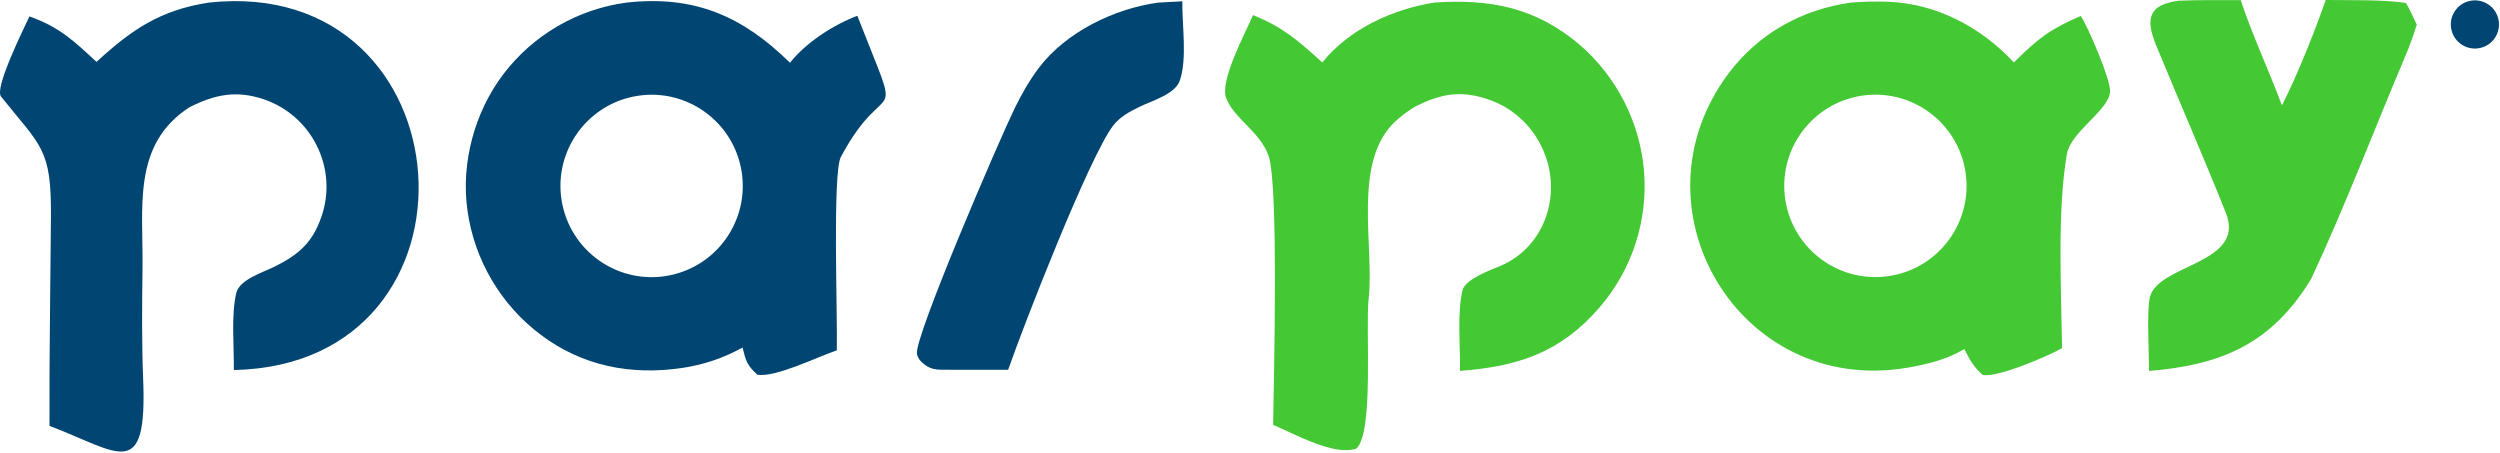
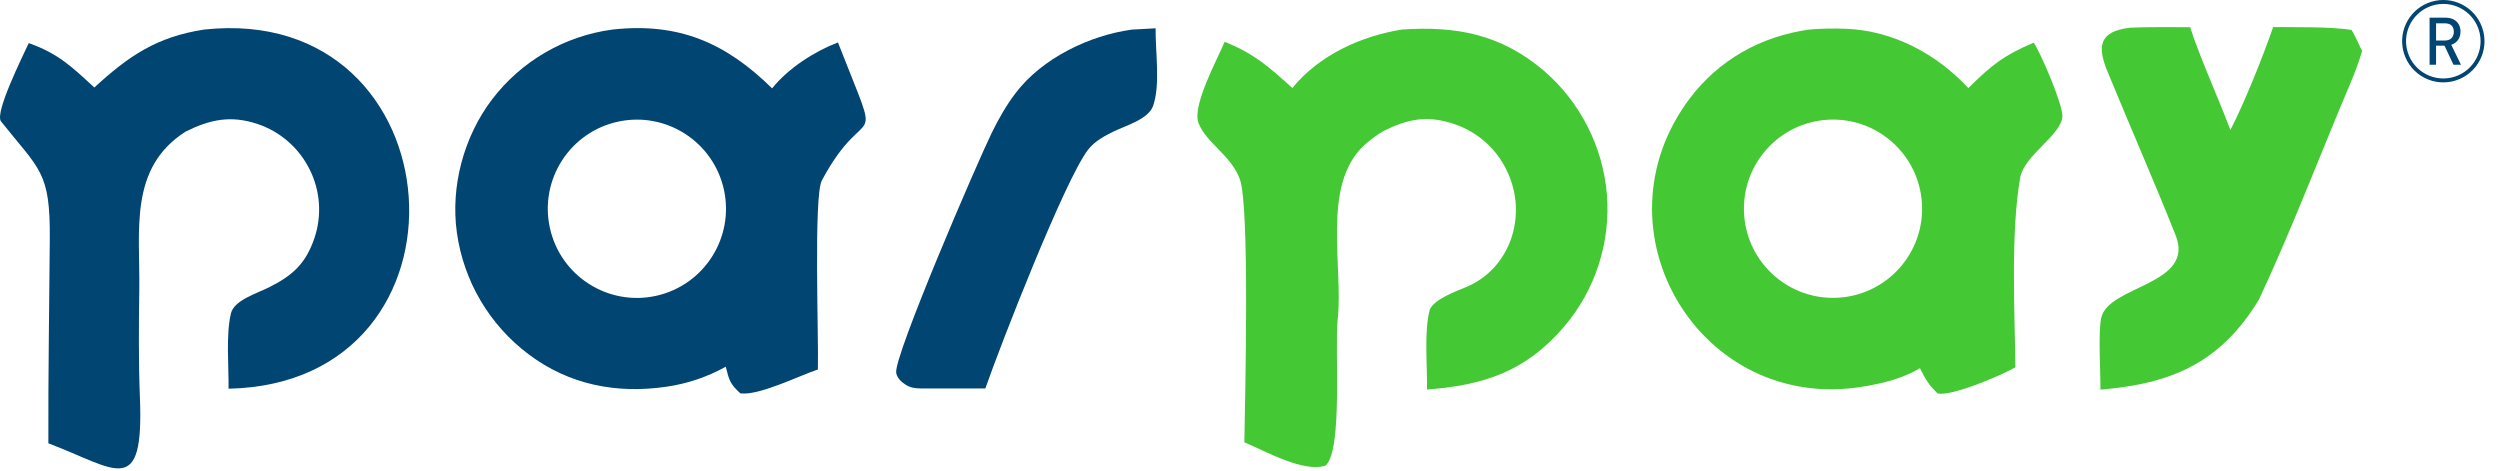
- <svg xmlns="http://www.w3.org/2000/svg" width="519" height="94" viewBox="0 0 519 94" fill="none">
-   <path d="M384.28 0.532C386.87 0.323 389.466 0.269 392.061 0.369C402.08 0.762 411.324 5.69 418.074 12.967C423.101 8 425.524 6.084 431.956 3.314C433.401 5.383 438.222 16.581 438.055 19.033C437.781 22.977 429.921 27.255 429.088 32.002C427.048 43.627 427.926 60.367 428.075 72.27C425.547 73.758 414.576 78.531 411.562 77.821C409.672 76.063 408.935 74.739 407.794 72.46C404.164 74.641 400.04 75.65 395.819 76.358C361.073 82.186 337.863 43.103 358.914 15.155C365.017 7.058 373.926 1.982 384.28 0.532ZM408.222 37.445C407.592 27.056 398.7 19.123 388.311 19.685C377.829 20.252 369.81 29.249 370.445 39.733C371.079 50.218 380.125 58.182 390.598 57.48C400.978 56.783 408.852 47.835 408.222 37.445Z" fill="#44C834" />
-   <path d="M130.122 0.532C144.163 -1.015 154.168 3.356 163.998 13.028C167.354 8.813 172.952 5.188 177.981 3.274C187.903 28.735 184.294 14.367 174.562 32.585C172.793 35.897 173.904 65.842 173.72 72.734C169.472 74.175 161.15 78.338 157.247 77.806C155.023 75.75 154.892 75.057 154.149 72.148C150.239 74.325 145.963 75.766 141.534 76.4C130.964 77.94 120.926 76 112.32 69.544C103.971 63.299 98.468 53.969 97.038 43.638C95.669 33.855 98.518 23.309 104.457 15.446C110.679 7.246 119.92 1.876 130.122 0.532ZM153.769 34.585C151.565 24.431 141.594 17.951 131.426 20.066C121.129 22.207 114.553 32.337 116.784 42.62C119.016 52.903 129.199 59.393 139.456 57.069C149.585 54.773 155.972 44.739 153.769 34.585Z" fill="#014572" />
-   <path d="M297.782 0.528C309.4 -0.248 318.833 1.537 328.002 9.347C335.664 16.001 340.436 25.378 341.304 35.493C342.137 45.749 338.841 55.912 332.148 63.725C323.966 73.252 315.049 76.078 303.091 77.002C303.201 71.959 302.417 64.697 303.699 59.984C304.646 57.802 309.303 56.105 311.383 55.242C320.9 51.293 324.592 39.83 320.045 30.481C317.833 25.849 313.85 22.304 308.995 20.645C303.201 18.663 299.095 19.497 293.896 22.063C292.424 22.931 291.045 23.948 289.78 25.096C280.603 33.498 285.37 51.019 284.123 62.12C283.449 68.13 285.269 89.773 281.568 93.141C276.911 94.678 269.024 90.198 264.301 88.196C264.45 78.722 265.468 38.301 263.353 32.341C261.56 27.291 256.15 24.602 254.55 20.35C253.175 16.686 258.586 6.798 260.119 3.141C266.393 5.641 269.522 8.471 274.505 12.954C280.131 5.991 289.093 1.917 297.782 0.528Z" fill="#44C834" />
-   <path d="M43.352 0.537C97.62 -5.347 103.238 75.697 48.547 76.819C48.606 72.008 47.958 65.359 49.058 60.801C49.727 58.032 54.512 56.594 57.08 55.313C62.086 52.817 64.941 50.301 66.788 44.82C68.407 40.02 68.039 34.773 65.768 30.246C63.509 25.685 59.528 22.211 54.704 20.593C48.997 18.686 44.557 19.654 39.419 22.21C27.296 29.956 29.774 43.21 29.586 55.813C29.479 62.946 29.425 71.5 29.712 78.517C30.607 100.349 24.732 93.877 10.273 88.414C10.22 73.988 10.473 59.109 10.576 44.985C10.68 30.698 8.497 30.434 0.213 20.04C-1.201 18.266 4.85 6.145 6.107 3.412C12.333 5.613 15.26 8.426 20.034 12.85C27.275 6.185 33.258 2.082 43.352 0.537Z" fill="#014572" />
-   <path d="M482.819 0C488.067 0.079 494.385 -0.127 499.456 0.604C500.139 1.665 501.131 3.889 501.717 5.107C501.025 7.392 500.227 9.568 499.298 11.763C492.799 27.077 486.86 42.792 479.814 57.86C471.668 71.336 461.19 75.79 446.135 77.011C446.162 73.362 445.624 64.711 446.307 61.742C447.902 54.805 466.473 54.805 462.05 44.087C457.401 32.463 452.378 20.979 447.611 9.405C445.316 3.827 446.087 0.941 452.334 0.147C456.379 -0.046 461.085 0.048 465.182 0.033C467.271 6.52 471.17 15.024 473.734 21.871C476.739 16.06 480.674 6.215 482.819 0Z" fill="#44C834" />
-   <path d="M240.438 0.541L245.456 0.271C245.373 5.179 246.505 12.123 244.936 16.709C243.958 19.567 239.151 20.916 236.605 22.151C234.6 23.123 232.485 24.257 231.102 26.057C226.169 32.476 212.526 67.456 209.289 76.765L195.519 76.763C194.245 76.746 193.305 76.597 192.226 75.884C191.39 75.331 190.531 74.493 190.354 73.462C189.764 70.03 207.626 28.64 210.662 22.443C212.1 19.508 213.758 16.594 215.742 13.991C221.381 6.599 231.397 1.773 240.438 0.541Z" fill="#014572" />
-   <path d="M512.837 0.167C515.529 -0.357 518.142 1.388 518.688 4.077C519.239 6.766 517.521 9.396 514.838 9.97C512.119 10.551 509.449 8.803 508.894 6.078C508.334 3.353 510.11 0.698 512.837 0.167Z" fill="#014572" />
+ <svg xmlns="http://www.w3.org/2000/svg" width="531" height="100" viewBox="0 0 531 100" fill="none">
+   <path d="M384.28 6.274C386.87 6.065 389.466 6.011 392.061 6.111C402.08 6.504 411.324 11.432 418.074 18.709C423.101 13.742 425.524 11.826 431.956 9.056C433.402 11.125 438.222 22.323 438.055 24.775C437.781 28.719 429.921 32.997 429.088 37.744C427.048 49.369 427.926 66.109 428.076 78.012C425.547 79.5 414.576 84.273 411.562 83.564C409.672 81.805 408.935 80.481 407.794 78.202C404.164 80.383 400.04 81.392 395.819 82.1C361.073 87.928 337.863 48.845 358.914 20.898C365.017 12.8 373.926 7.724 384.28 6.274ZM408.222 43.188C407.592 32.798 398.7 24.865 388.311 25.427C377.829 25.994 369.81 34.991 370.445 45.476C371.079 55.961 380.125 63.924 390.598 63.222C400.978 62.526 408.852 53.577 408.222 43.188Z" fill="#44C834" />
+   <path fill-rule="evenodd" clip-rule="evenodd" d="M130.122 6.275C144.163 4.727 154.168 9.098 163.998 18.771C167.354 14.555 172.952 10.93 177.981 9.016C187.903 34.477 184.294 20.109 174.562 38.327C172.793 41.639 173.904 71.584 173.72 78.477C169.472 79.917 161.15 84.08 157.247 83.548C155.023 81.492 154.892 80.799 154.149 77.891C150.239 80.067 145.963 81.508 141.534 82.142C130.964 83.682 120.926 81.742 112.32 75.286C103.971 69.041 98.468 59.712 97.038 49.38C95.669 39.597 98.518 29.051 104.457 21.189C110.679 12.989 119.92 7.619 130.122 6.275ZM153.769 40.327C151.565 30.173 141.594 23.693 131.426 25.808C121.129 27.949 114.553 38.079 116.784 48.362C119.016 58.645 129.199 65.135 139.456 62.811C149.585 60.515 155.972 50.481 153.769 40.327Z" fill="#014572" />
+   <path d="M297.782 6.271C309.4 5.494 318.833 7.279 328.002 15.089C335.664 21.743 340.436 31.121 341.304 41.235C342.137 51.491 338.841 61.655 332.148 69.467C323.966 78.995 315.049 81.82 303.091 82.744C303.201 77.702 302.417 70.439 303.699 65.727C304.646 63.544 309.303 61.848 311.383 60.984C320.9 57.035 324.592 45.572 320.045 36.223C317.833 31.591 313.85 28.046 308.995 26.387C303.201 24.405 299.095 25.239 293.896 27.806C292.424 28.673 291.045 29.69 289.78 30.839C280.603 39.24 285.37 56.761 284.123 67.862C283.449 73.873 285.269 95.515 281.568 98.883C276.911 100.421 269.024 95.94 264.301 93.938C264.45 84.465 265.468 44.043 263.353 38.083C261.56 33.033 256.15 30.344 254.55 26.092C253.175 22.428 258.586 12.54 260.119 8.883C266.393 11.383 269.522 14.213 274.505 18.696C280.131 11.733 289.093 7.66 297.782 6.271Z" fill="#44C834" />
+   <path d="M43.352 6.279C97.62 0.396 103.238 81.439 48.547 82.561C48.606 77.75 47.958 71.101 49.058 66.544C49.727 63.774 54.512 62.336 57.08 61.056C62.086 58.559 64.941 56.043 66.788 50.562C68.407 45.763 68.039 40.515 65.768 35.988C63.509 31.427 59.528 27.953 54.704 26.335C48.997 24.428 44.557 25.396 39.419 27.953C27.296 35.699 29.774 48.952 29.586 61.556C29.479 68.688 29.425 77.242 29.712 84.259C30.607 106.091 24.732 99.619 10.273 94.156C10.22 79.731 10.473 64.851 10.576 50.727C10.68 36.441 8.497 36.176 0.213 25.782C-1.201 24.008 4.85 11.887 6.107 9.154C12.333 11.355 15.26 14.168 20.034 18.592C27.275 11.928 33.258 7.824 43.352 6.279Z" fill="#014572" />
+   <path d="M482.819 5.742C488.067 5.821 494.385 5.615 499.456 6.347C500.139 7.408 501.131 9.631 501.717 10.849C501.025 13.134 500.227 15.31 499.298 17.505C492.799 32.819 486.86 48.535 479.814 63.602C471.668 77.078 461.19 81.533 446.135 82.753C446.162 79.105 445.624 70.454 446.307 67.484C447.902 60.547 466.473 60.547 462.05 49.829C457.401 38.205 452.378 26.721 447.611 15.147C445.316 9.57 446.087 6.683 452.334 5.889C456.379 5.696 461.085 5.79 465.182 5.775C467.271 12.262 471.17 20.766 473.734 27.613C476.739 21.802 480.674 11.957 482.819 5.742Z" fill="#44C834" />
+   <path d="M240.438 6.283L245.456 6.013C245.373 10.921 246.505 17.865 244.936 22.451C243.958 25.309 239.151 26.658 236.605 27.893C234.6 28.865 232.485 29.999 231.102 31.8C226.169 38.218 212.526 73.198 209.289 82.507L195.519 82.505C194.245 82.489 193.305 82.339 192.226 81.626C191.39 81.074 190.531 80.235 190.354 79.204C189.764 75.772 207.626 34.382 210.662 28.185C212.1 25.25 213.758 22.336 215.742 19.733C221.381 12.341 231.397 7.516 240.438 6.283Z" fill="#014572" />
+   <path d="M517.369 0.571C521.716 -0.274 525.938 2.427 527.025 6.668L527.121 7.084C528.039 11.562 525.175 15.941 520.703 16.898C516.173 17.866 511.723 14.954 510.798 10.416V10.415L510.722 9.99C510.052 5.605 512.966 1.428 517.369 0.571Z" stroke="#014572" stroke-width="0.833" />
+   <path d="M516.042 13.75V3.75H519.307C520.069 3.75 520.693 3.883 521.18 4.15C521.667 4.417 522.025 4.774 522.254 5.221C522.493 5.66 522.613 6.16 522.613 6.721C522.613 7.255 522.493 7.75 522.254 8.207C522.025 8.655 521.662 9.017 521.166 9.293C520.67 9.56 520.037 9.693 519.265 9.693H517.42V13.75H516.042ZM521.111 13.75L519.031 9.307H520.546L522.709 13.75H521.111ZM517.42 8.607H519.21C519.89 8.607 520.39 8.436 520.712 8.093C521.033 7.74 521.194 7.293 521.194 6.75C521.194 6.198 521.038 5.76 520.726 5.436C520.413 5.112 519.908 4.95 519.21 4.95H517.42V8.607Z" fill="#014572" />
</svg>
